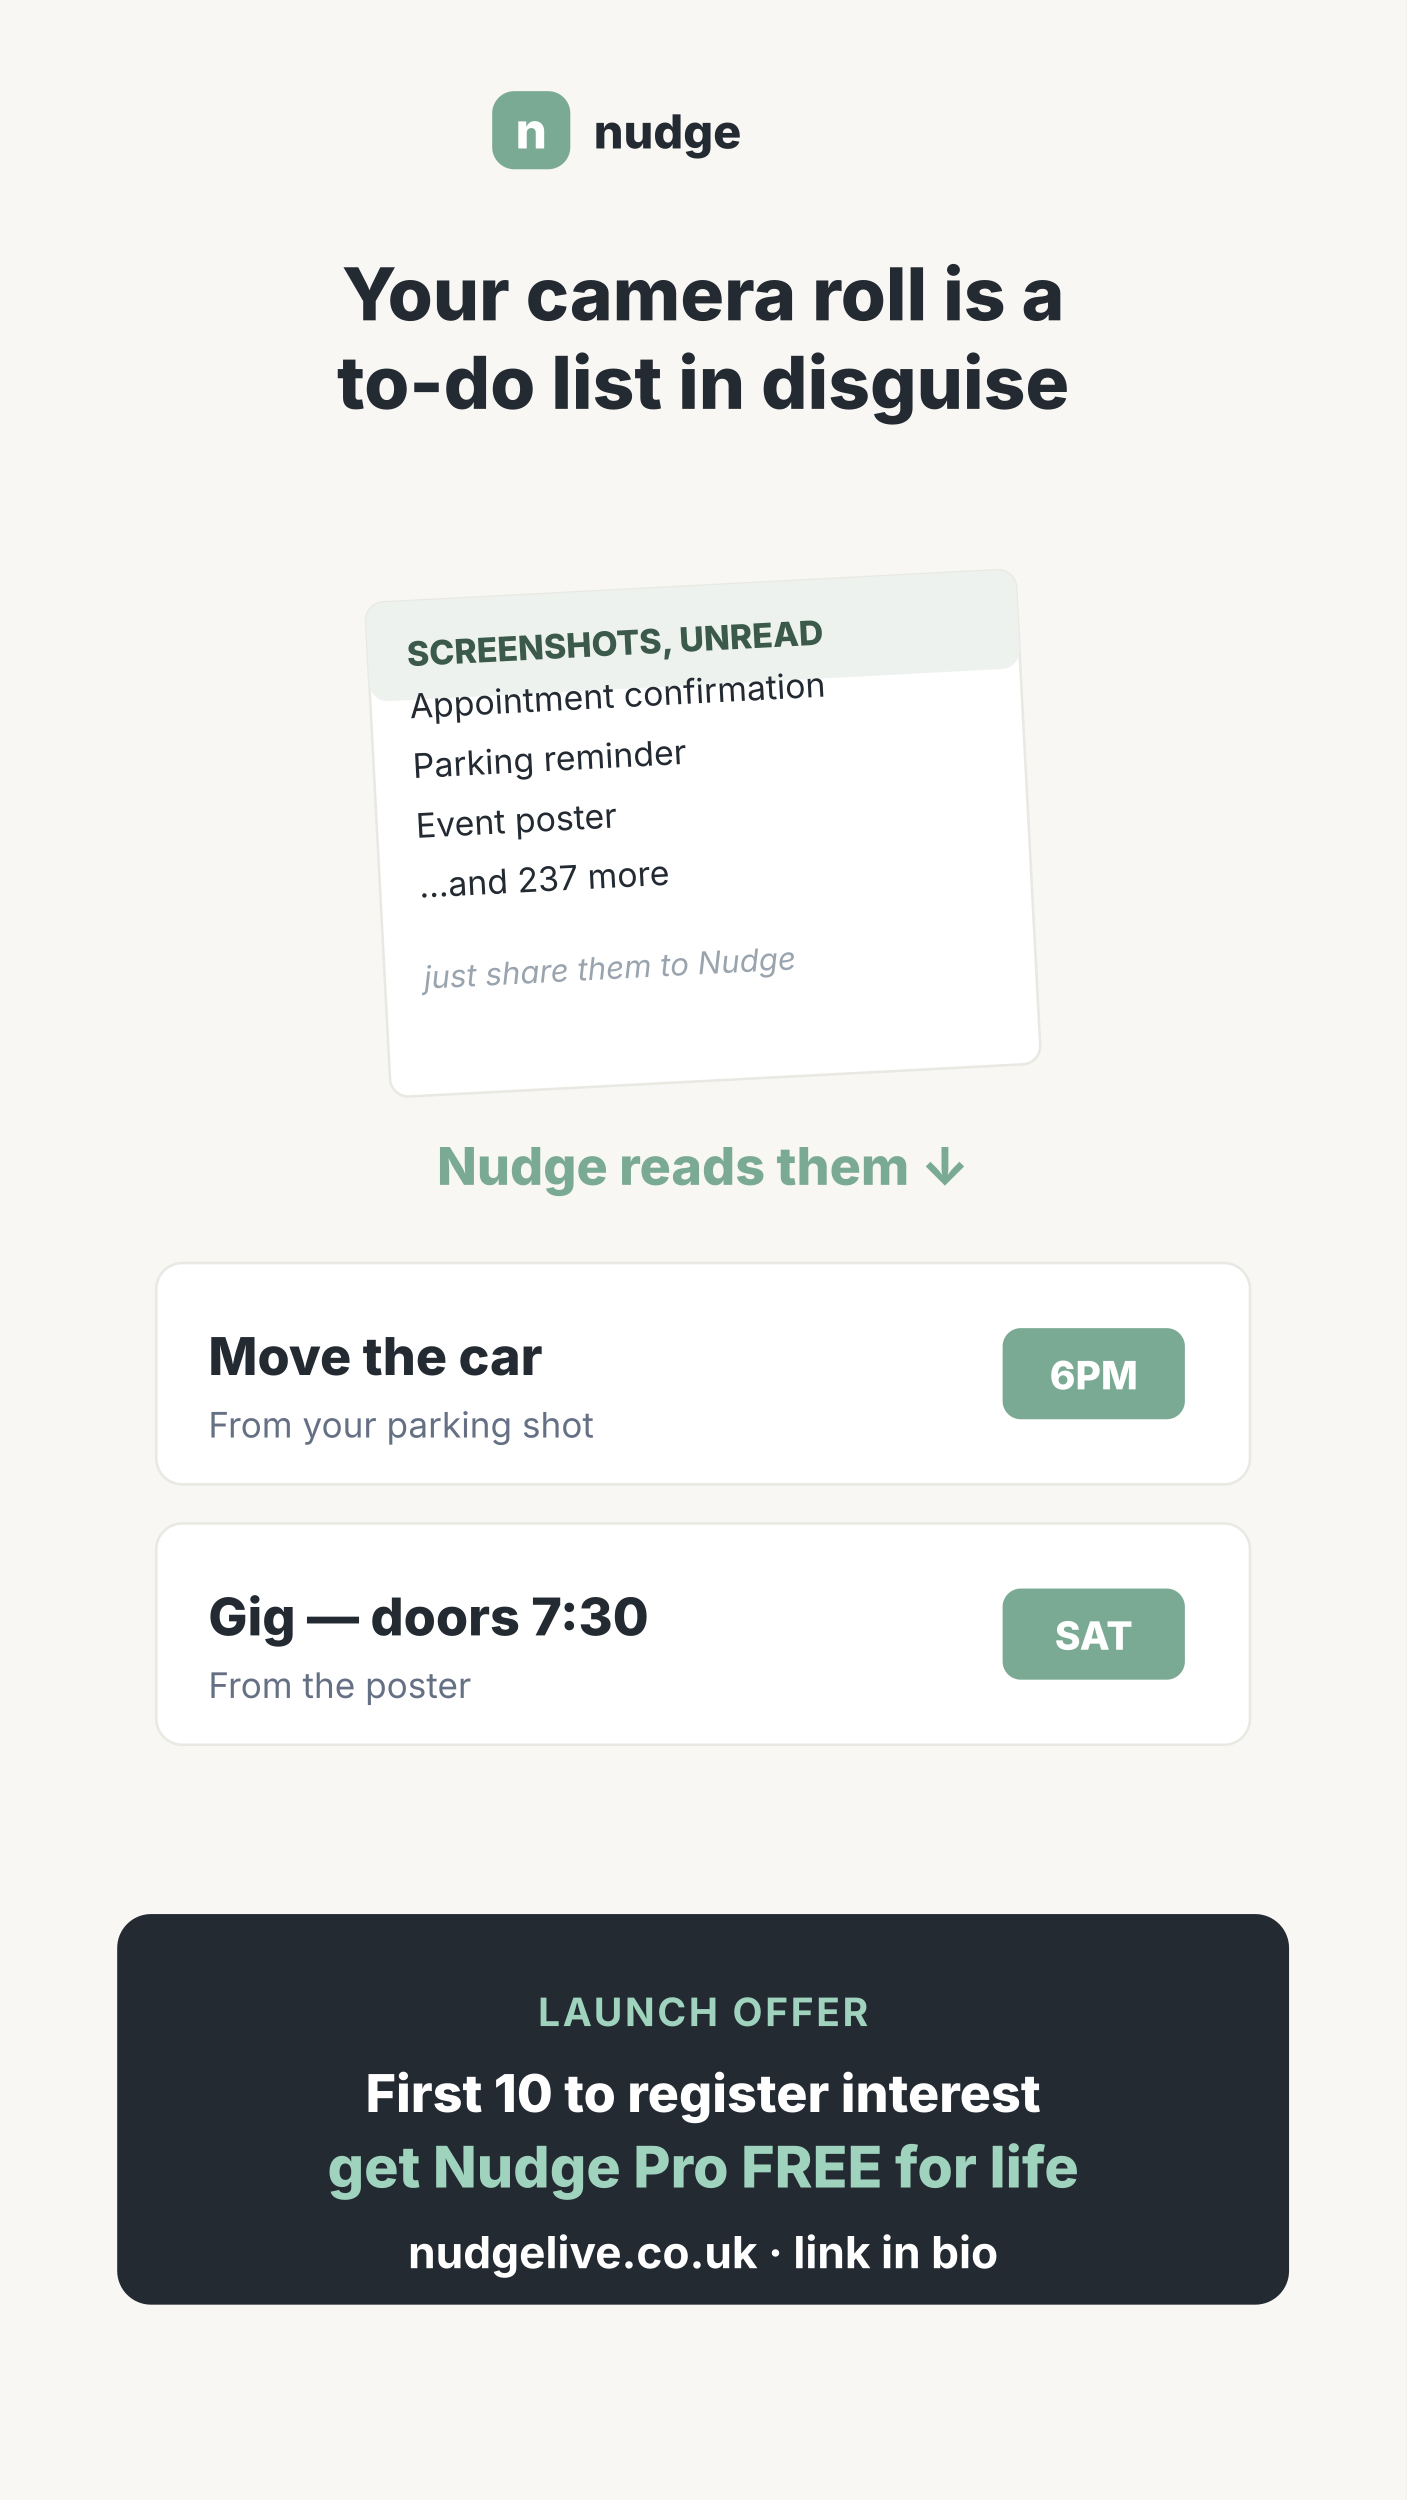
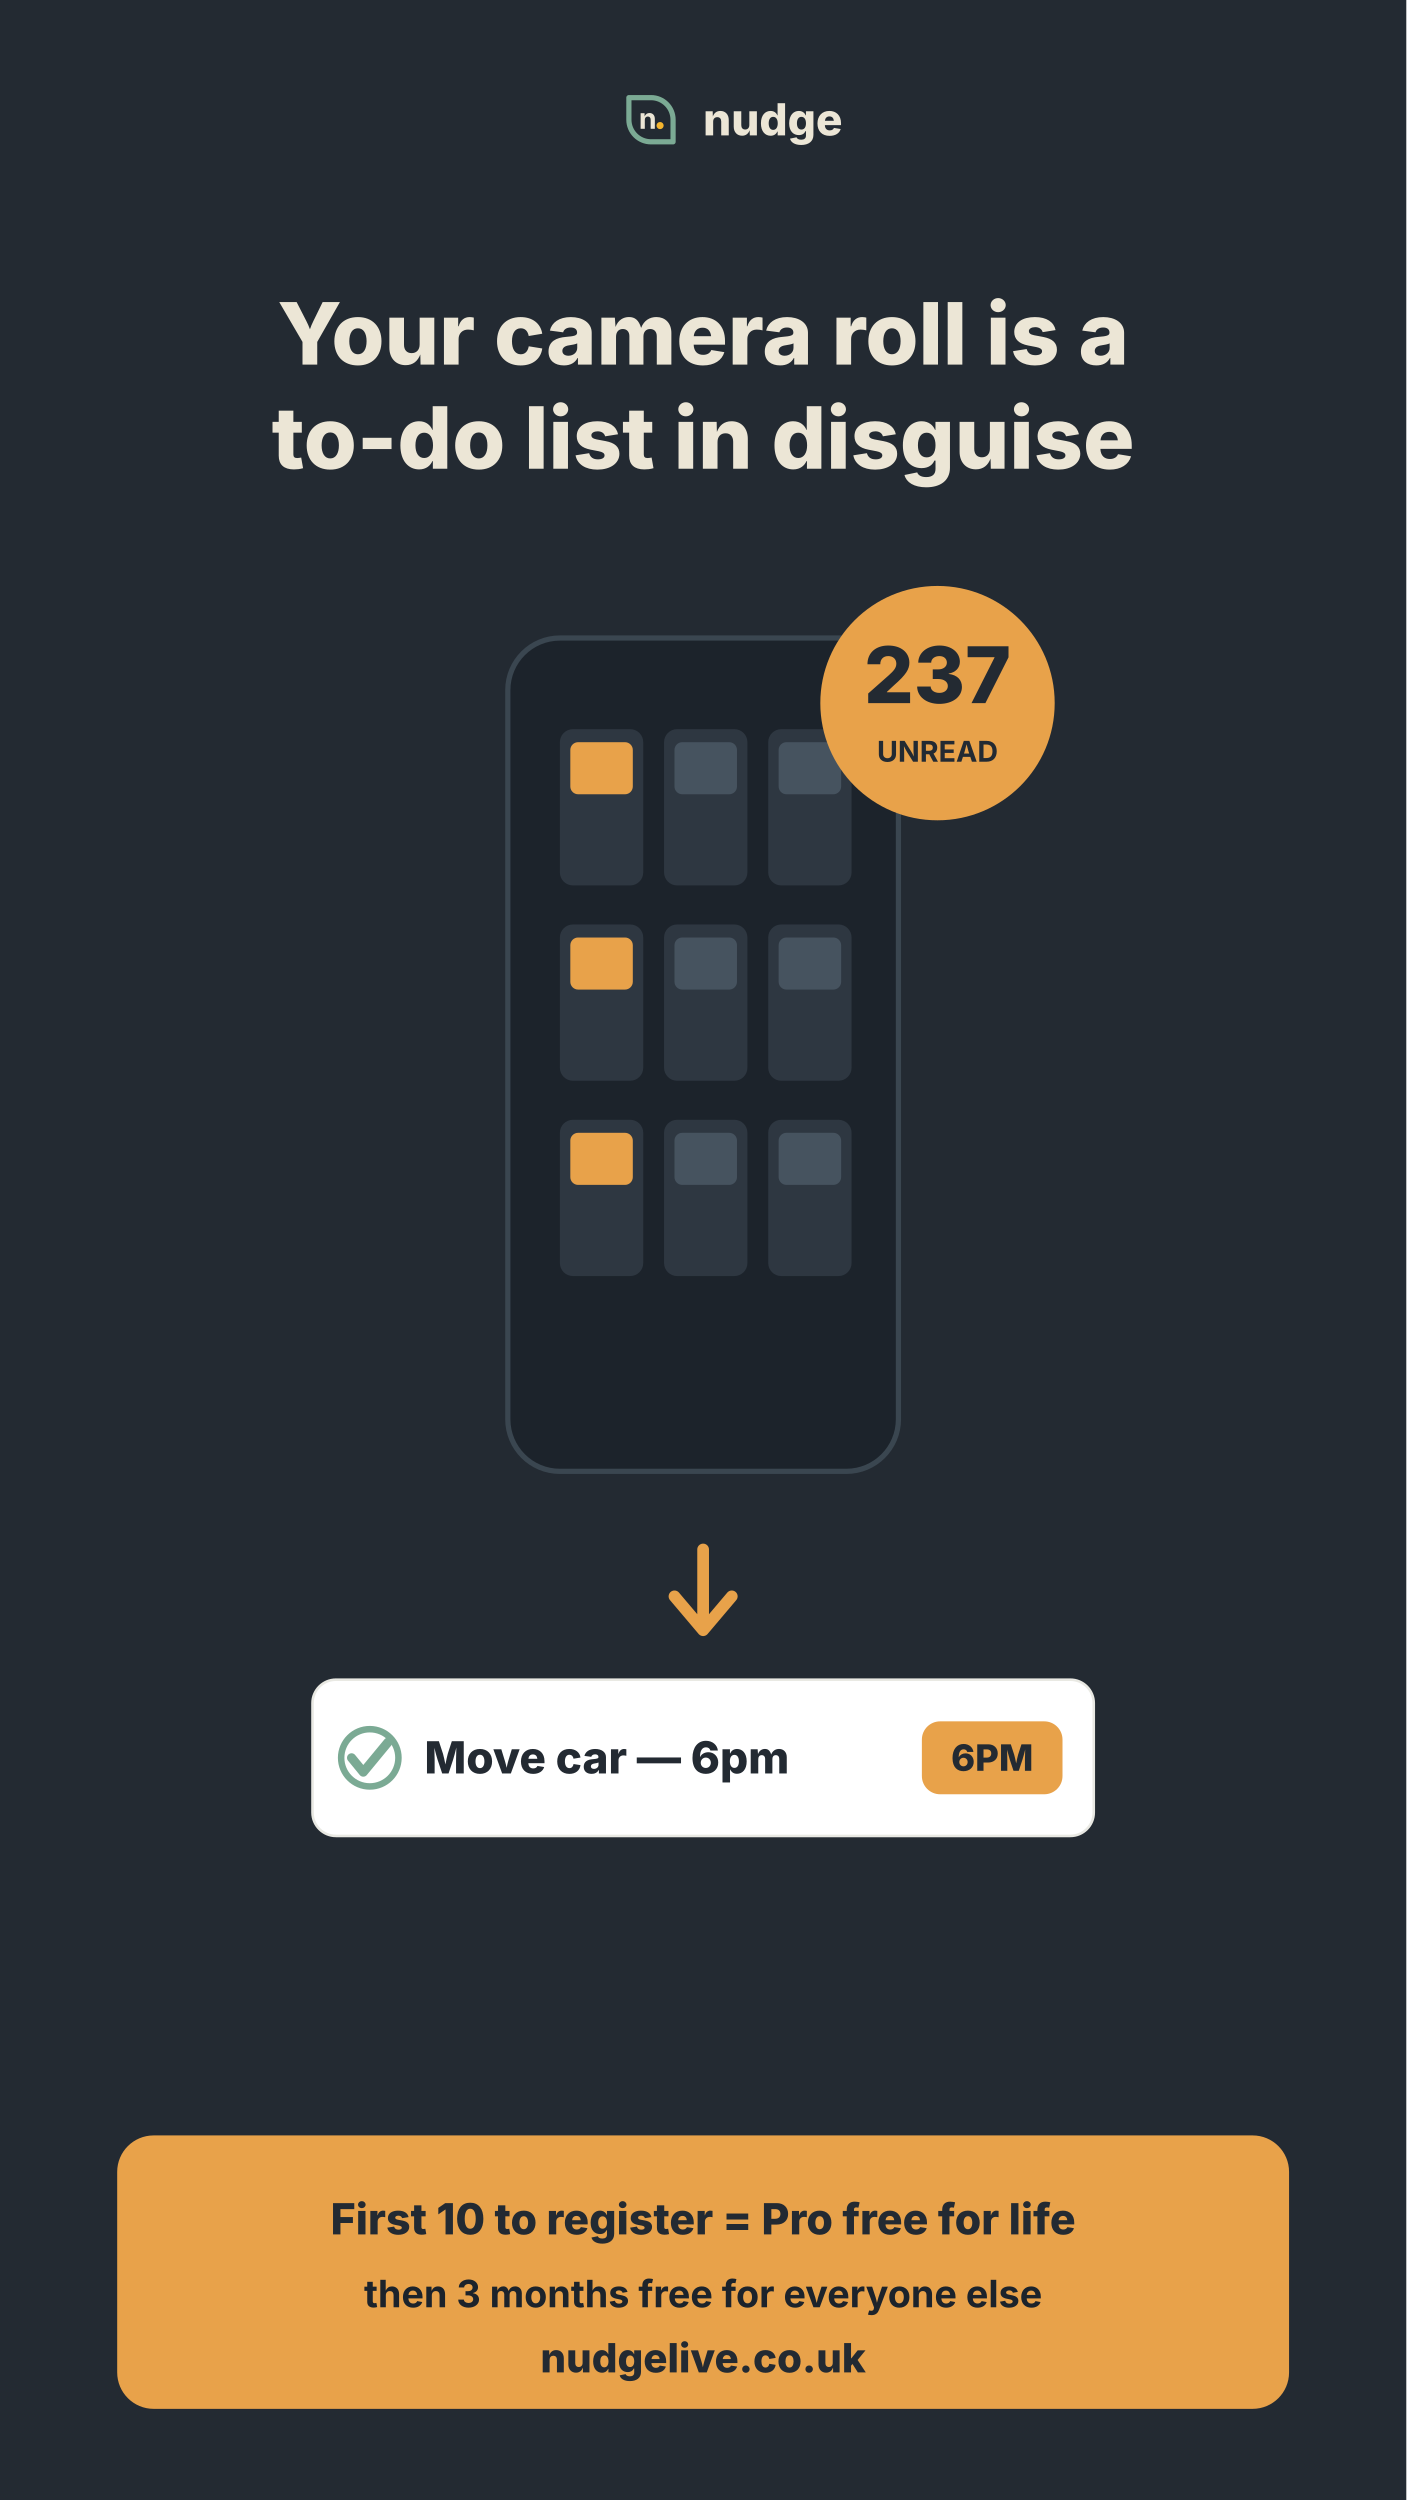
<svg xmlns="http://www.w3.org/2000/svg" viewBox="0 0 1080 1920" width="1080" height="1920" font-family="Inter, Arial, sans-serif">
-   <rect width="1080" height="1920" fill="#F8F7F4" />
-   <rect x="378" y="70" width="60" height="60" rx="17" fill="#7BAA94" />
-   <text x="408" y="114" font-size="38" font-weight="800" fill="#FFFFFF" text-anchor="middle">n</text>
-   <text x="456" y="114" font-size="36" font-weight="800" fill="#232A32">nudge</text>
-   <text x="540" y="246" font-size="56" font-weight="800" fill="#232A32" text-anchor="middle">Your camera roll is a</text>
-   <text x="540" y="314" font-size="56" font-weight="800" fill="#232A32" text-anchor="middle">to-do list in disguise</text>
-   <g transform="rotate(-3 540 640)">
-     <rect x="290" y="450" width="500" height="380" rx="14" fill="#FFFFFF" stroke="#E9E9E3" stroke-width="2" />
-     <rect x="290" y="450" width="500" height="76" rx="14" fill="#EDF2EF" />
-     <text x="320" y="500" font-size="26" font-weight="800" fill="#3C5A4C">SCREENSHOTS, UNREAD</text>
-     <text x="320" y="540" font-size="26" fill="#232A32">Appointment confirmation</text>
-     <text x="320" y="586" font-size="26" fill="#232A32">Parking reminder</text>
-     <text x="320" y="632" font-size="26" fill="#232A32">Event poster</text>
-     <text x="320" y="678" font-size="26" fill="#232A32">…and 237 more</text>
-     <text x="320" y="748" font-size="24" fill="#9AA4AE" font-style="italic">just share them to Nudge</text>
+   <rect width="1080" height="1920" fill="#232A32" />
+   <g transform="translate(475.0,67.0) scale(0.499)">
+     <path d="M 16 16 L 50 16 A 34 34 0 0 1 84 50 L 84 84 L 50 84 A 34 34 0 0 1 16 50 Z" fill="none" stroke="#7BAA94" stroke-width="8" stroke-linejoin="round" stroke-linecap="round" />
+     <text x="45" y="64" font-size="44" font-weight="700" fill="#ECE6D6" text-anchor="middle">n</text>
+     <circle cx="64" cy="59" r="5.5" fill="#F5B52E" />
  </g>
-   <text x="540" y="910" font-size="40" font-weight="800" fill="#7BAA94" text-anchor="middle">Nudge reads them ↓</text>
-   <rect x="120" y="970" width="840" height="170" rx="20" fill="#FFFFFF" stroke="#E9E9E3" stroke-width="2" />
-   <text x="160" y="1056" font-size="40" font-weight="800" fill="#232A32">Move the car</text>
-   <text x="160" y="1104" font-size="27" fill="#667085">From your parking shot</text>
-   <rect x="770" y="1020" width="140" height="70" rx="14" fill="#7BAA94" />
-   <text x="840" y="1067" font-size="30" font-weight="800" fill="#FFFFFF" text-anchor="middle">6PM</text>
-   <rect x="120" y="1170" width="840" height="170" rx="20" fill="#FFFFFF" stroke="#E9E9E3" stroke-width="2" />
-   <text x="160" y="1256" font-size="40" font-weight="800" fill="#232A32">Gig — doors 7:30</text>
-   <text x="160" y="1304" font-size="27" fill="#667085">From the poster</text>
-   <rect x="770" y="1220" width="140" height="70" rx="14" fill="#7BAA94" />
-   <text x="840" y="1267" font-size="30" font-weight="800" fill="#FFFFFF" text-anchor="middle">SAT</text>
-   <rect x="90" y="1470" width="900" height="300" rx="26" fill="#232A32" />
-   <text x="540" y="1556" font-size="30" font-weight="700" fill="#9FD3BD" text-anchor="middle" letter-spacing="2">LAUNCH OFFER</text>
-   <text x="540" y="1622" font-size="40" font-weight="800" fill="#FFFFFF" text-anchor="middle">First 10 to register interest</text>
-   <text x="540" y="1680" font-size="44" font-weight="800" fill="#9FD3BD" text-anchor="middle">get Nudge Pro FREE for life</text>
-   <text x="540" y="1742" font-size="34" font-weight="700" fill="#FFFFFF" text-anchor="middle">nudgelive.co.uk · link in bio</text>
+   <text x="540" y="104" font-size="34" font-weight="800" fill="#ECE6D6">nudge</text>
+   <text x="540" y="280" font-size="66" font-weight="800" fill="#ECE6D6" text-anchor="middle">Your camera roll is a</text>
+   <text x="540" y="360" font-size="66" font-weight="800" fill="#ECE6D6" text-anchor="middle">to-do list in disguise</text>
+   <rect x="390" y="490" width="300" height="640" rx="40" fill="#1C232B" stroke="#3A4650" stroke-width="4" />
+   <rect x="430" y="560" width="64" height="120" rx="10" fill="#2E3741" />
+   <rect x="438" y="570" width="48" height="40" rx="6" fill="#E8A24A" />
+   <rect x="510" y="560" width="64" height="120" rx="10" fill="#2E3741" />
+   <rect x="518" y="570" width="48" height="40" rx="6" fill="#46535F" />
+   <rect x="590" y="560" width="64" height="120" rx="10" fill="#2E3741" />
+   <rect x="598" y="570" width="48" height="40" rx="6" fill="#46535F" />
+   <rect x="430" y="710" width="64" height="120" rx="10" fill="#2E3741" />
+   <rect x="438" y="720" width="48" height="40" rx="6" fill="#E8A24A" />
+   <rect x="510" y="710" width="64" height="120" rx="10" fill="#2E3741" />
+   <rect x="518" y="720" width="48" height="40" rx="6" fill="#46535F" />
+   <rect x="590" y="710" width="64" height="120" rx="10" fill="#2E3741" />
+   <rect x="598" y="720" width="48" height="40" rx="6" fill="#46535F" />
+   <rect x="430" y="860" width="64" height="120" rx="10" fill="#2E3741" />
+   <rect x="438" y="870" width="48" height="40" rx="6" fill="#E8A24A" />
+   <rect x="510" y="860" width="64" height="120" rx="10" fill="#2E3741" />
+   <rect x="518" y="870" width="48" height="40" rx="6" fill="#46535F" />
+   <rect x="590" y="860" width="64" height="120" rx="10" fill="#2E3741" />
+   <rect x="598" y="870" width="48" height="40" rx="6" fill="#46535F" />
+   <circle cx="720" cy="540" r="90" fill="#E8A24A" />
+   <text x="720" y="540" font-size="60" font-weight="800" fill="#232A32" text-anchor="middle">237</text>
+   <text x="720" y="585" font-size="22" font-weight="700" fill="#232A32" text-anchor="middle">UNREAD</text>
+   <path d="M 540 1190 l 0 60 M 518 1226 l 22 26 l 22 -26" fill="none" stroke="#E8A24A" stroke-width="9" stroke-linecap="round" stroke-linejoin="round" />
+   <rect x="240" y="1290" width="600" height="120" rx="18" fill="#FFFFFF" stroke="#E9E9E3" stroke-width="2" />
+   <circle cx="284" cy="1350" r="22" fill="none" stroke="#7BAA94" stroke-width="5" />
+   <path d="M 270 1350 l 9 11 l 19 -23" fill="none" stroke="#7BAA94" stroke-width="7" stroke-linecap="round" stroke-linejoin="round" />
+   <text x="326" y="1362" font-size="34" font-weight="800" fill="#232A32">Move car — 6pm</text>
+   <rect x="708" y="1322" width="108" height="56" rx="14" fill="#E8A24A" />
+   <text x="762" y="1360" font-size="28" font-weight="800" fill="#232A32" text-anchor="middle">6PM</text>
+   <rect x="90" y="1640" width="900" height="210" rx="28" fill="#E8A24A" />
+   <text x="540" y="1716" font-size="33" font-weight="800" fill="#232A32" text-anchor="middle">First 10 to register = Pro free for life</text>
+   <text x="540" y="1772" font-size="29" font-weight="700" fill="#1c232b" text-anchor="middle">then 3 months free for everyone else</text>
+   <text x="540" y="1822" font-size="31" font-weight="800" fill="#232A32" text-anchor="middle">nudgelive.co.uk</text>
</svg>
